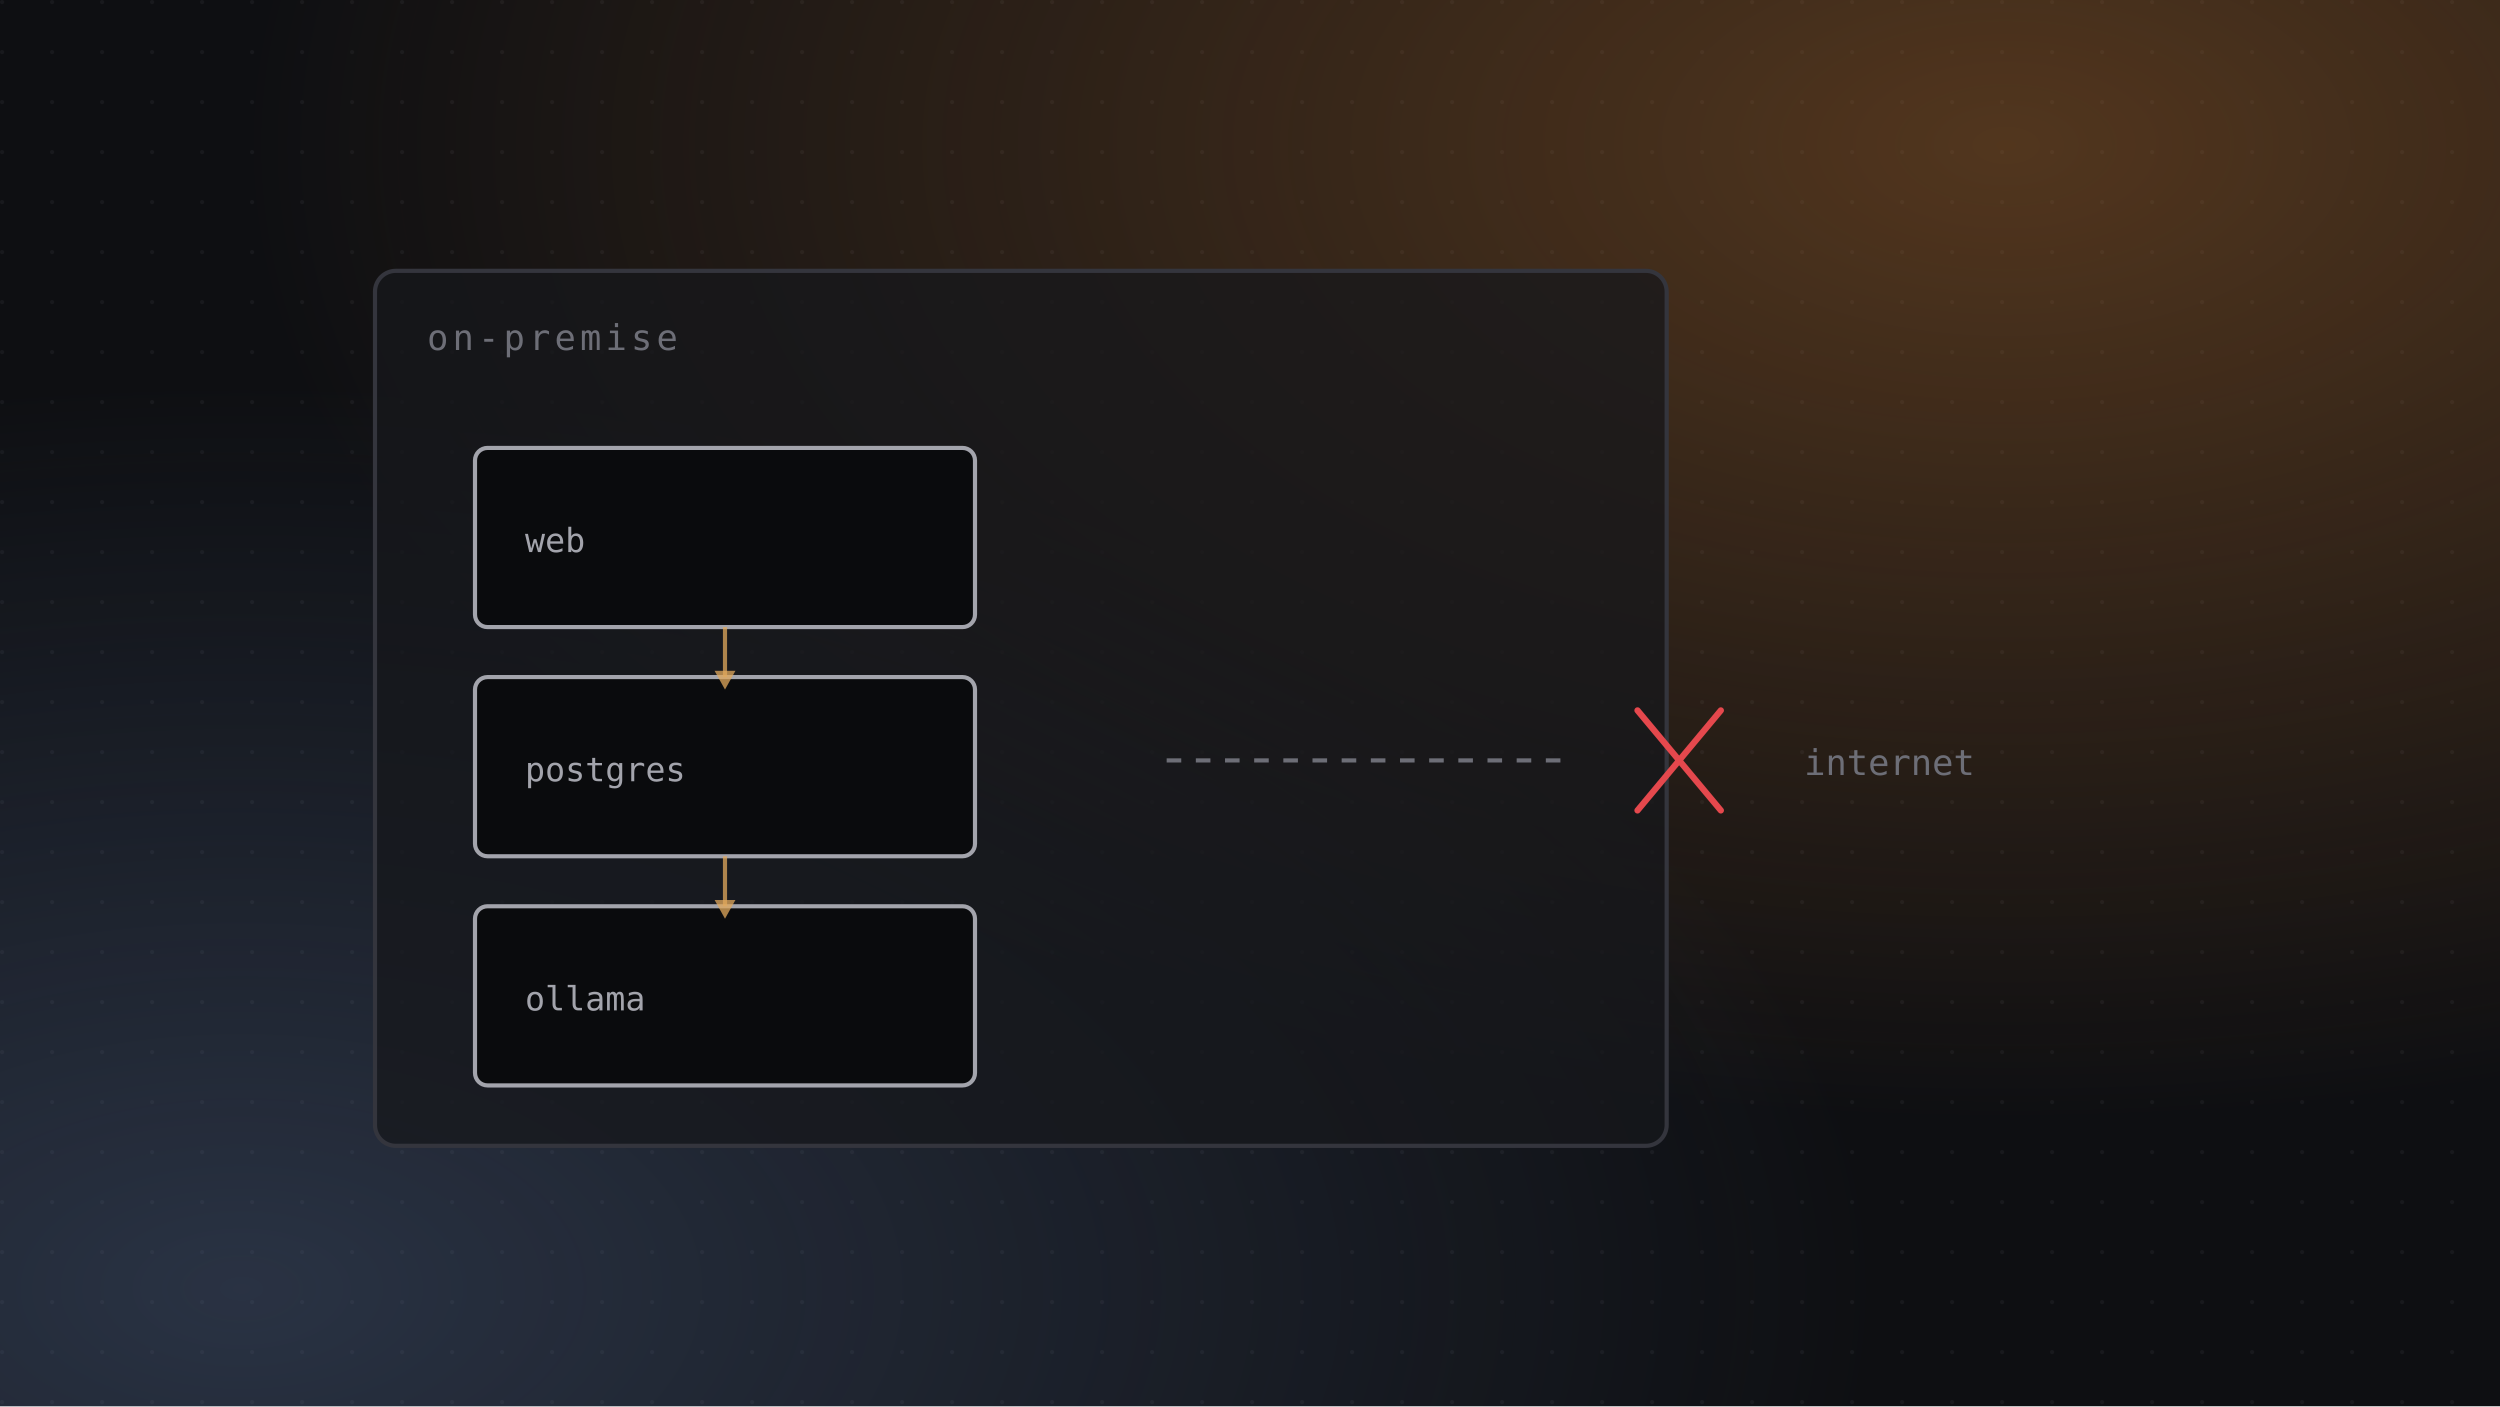
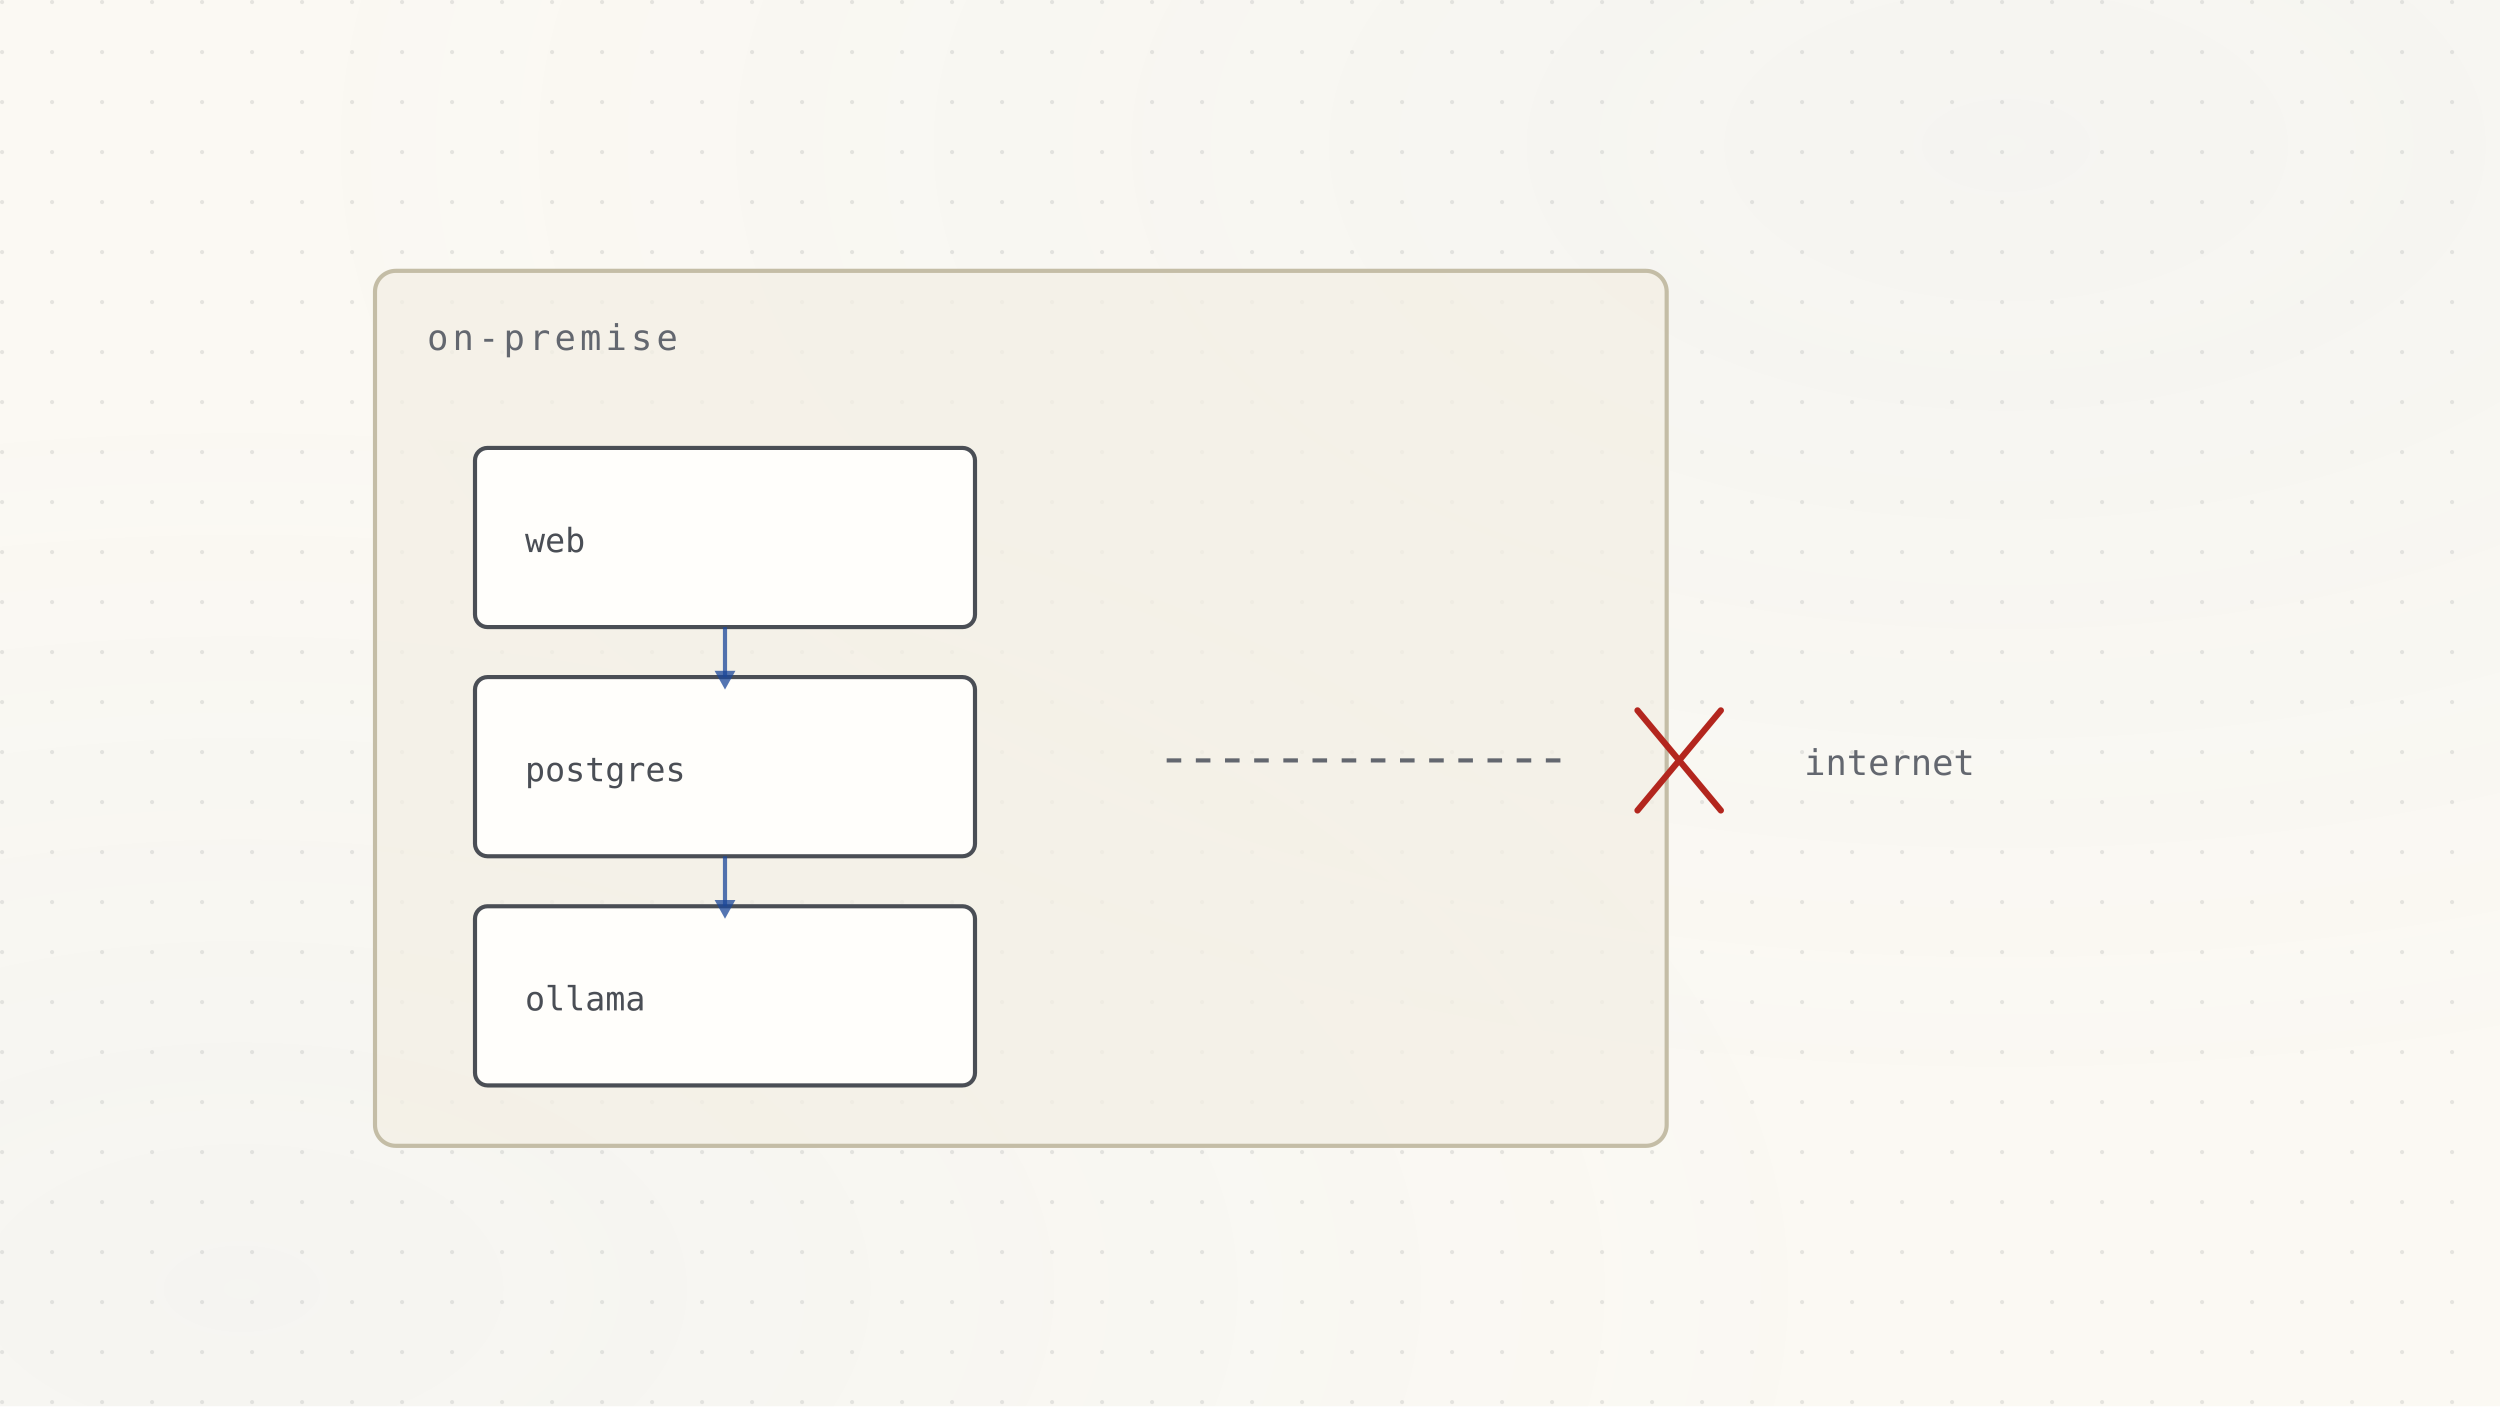
<svg xmlns="http://www.w3.org/2000/svg" viewBox="0 0 1200 675" width="1200" height="675" role="img" aria-label="Three stacked containers inside a closed boundary, with one arrow blocked at the edge">
  <defs>
    <radialGradient id="opGlowA" cx="80%" cy="10%" r="70%">
-       <stop offset="0%" stop-color="#b06c2e" stop-opacity="0.42" />
-       <stop offset="100%" stop-color="#b06c2e" stop-opacity="0" />
+       <stop offset="0%" stop-color="#5b82c4" stop-opacity="0.035" />
+       <stop offset="100%" stop-color="#5b82c4" stop-opacity="0" />
    </radialGradient>
    <radialGradient id="opGlowB" cx="10%" cy="92%" r="65%">
-       <stop offset="0%" stop-color="#566c94" stop-opacity="0.38" />
-       <stop offset="100%" stop-color="#566c94" stop-opacity="0" />
+       <stop offset="0%" stop-color="#5b82c4" stop-opacity="0.035" />
+       <stop offset="100%" stop-color="#5b82c4" stop-opacity="0" />
    </radialGradient>
    <pattern id="opDots" width="24" height="24" patternUnits="userSpaceOnUse">
-       <circle cx="1" cy="1" r="1" fill="#f4f4f6" opacity="0.05" />
+       <circle cx="1" cy="1" r="1" fill="#1f2227" opacity="0.10" />
    </pattern>
  </defs>
-   <rect width="1200" height="675" fill="#0e0f12" />
+   <rect width="1200" height="675" fill="#fbf9f3" />
  <rect width="1200" height="675" fill="url(#opDots)" />
  <rect width="1200" height="675" fill="url(#opGlowA)" />
  <rect width="1200" height="675" fill="url(#opGlowB)" />
-   <rect x="180" y="130" width="620" height="420" rx="10" fill="#16171b" fill-opacity="0.75" stroke="#34353d" stroke-width="2" />
-   <text x="205" y="168" font-family="ui-monospace, Menlo, monospace" font-size="17" fill="#6d6e77" letter-spacing="2">on-premise</text>
-   <g stroke="#a3a4ac" stroke-width="2" fill="none">
-     <rect x="228" y="215" width="240" height="86" rx="6" fill="#0a0b0d" />
-     <rect x="228" y="325" width="240" height="86" rx="6" fill="#0a0b0d" />
-     <rect x="228" y="435" width="240" height="86" rx="6" fill="#0a0b0d" />
+   <rect x="180" y="130" width="620" height="420" rx="10" fill="#f3efe4" fill-opacity="0.75" stroke="#c4bda6" stroke-width="2" />
+   <text x="205" y="168" font-family="ui-monospace, Menlo, monospace" font-size="17" fill="#63676f" letter-spacing="2">on-premise</text>
+   <g stroke="#4a4e55" stroke-width="2" fill="none">
+     <rect x="228" y="215" width="240" height="86" rx="6" fill="#fffefb" />
+     <rect x="228" y="325" width="240" height="86" rx="6" fill="#fffefb" />
+     <rect x="228" y="435" width="240" height="86" rx="6" fill="#fffefb" />
  </g>
-   <g font-family="ui-monospace, Menlo, monospace" font-size="16" fill="#a3a4ac">
+   <g font-family="ui-monospace, Menlo, monospace" font-size="16" fill="#4a4e55">
    <text x="252" y="265">web</text>
    <text x="252" y="375">postgres</text>
    <text x="252" y="485">ollama</text>
  </g>
-   <g stroke="#e0a85c" stroke-width="2" opacity="0.75">
+   <g stroke="#1b479a" stroke-width="2" opacity="0.75">
    <path d="M348 301v24" />
    <path d="M348 411v24" />
  </g>
-   <g fill="#e0a85c" opacity="0.75">
+   <g fill="#1b479a" opacity="0.75">
    <path d="M348 331l-5-9h10z" />
    <path d="M348 441l-5-9h10z" />
  </g>
-   <g stroke="#6d6e77" stroke-width="2" stroke-dasharray="7 7">
+   <g stroke="#63676f" stroke-width="2" stroke-dasharray="7 7">
    <path d="M560 365h190" />
  </g>
-   <g stroke="#e5484d" stroke-width="3" stroke-linecap="round">
+   <g stroke="#b3261e" stroke-width="3" stroke-linecap="round">
    <path d="M786 341l40 48M826 341l-40 48" />
  </g>
-   <text x="866" y="372" font-family="ui-monospace, Menlo, monospace" font-size="17" fill="#6d6e77">internet</text>
+   <text x="866" y="372" font-family="ui-monospace, Menlo, monospace" font-size="17" fill="#63676f">internet</text>
</svg>
